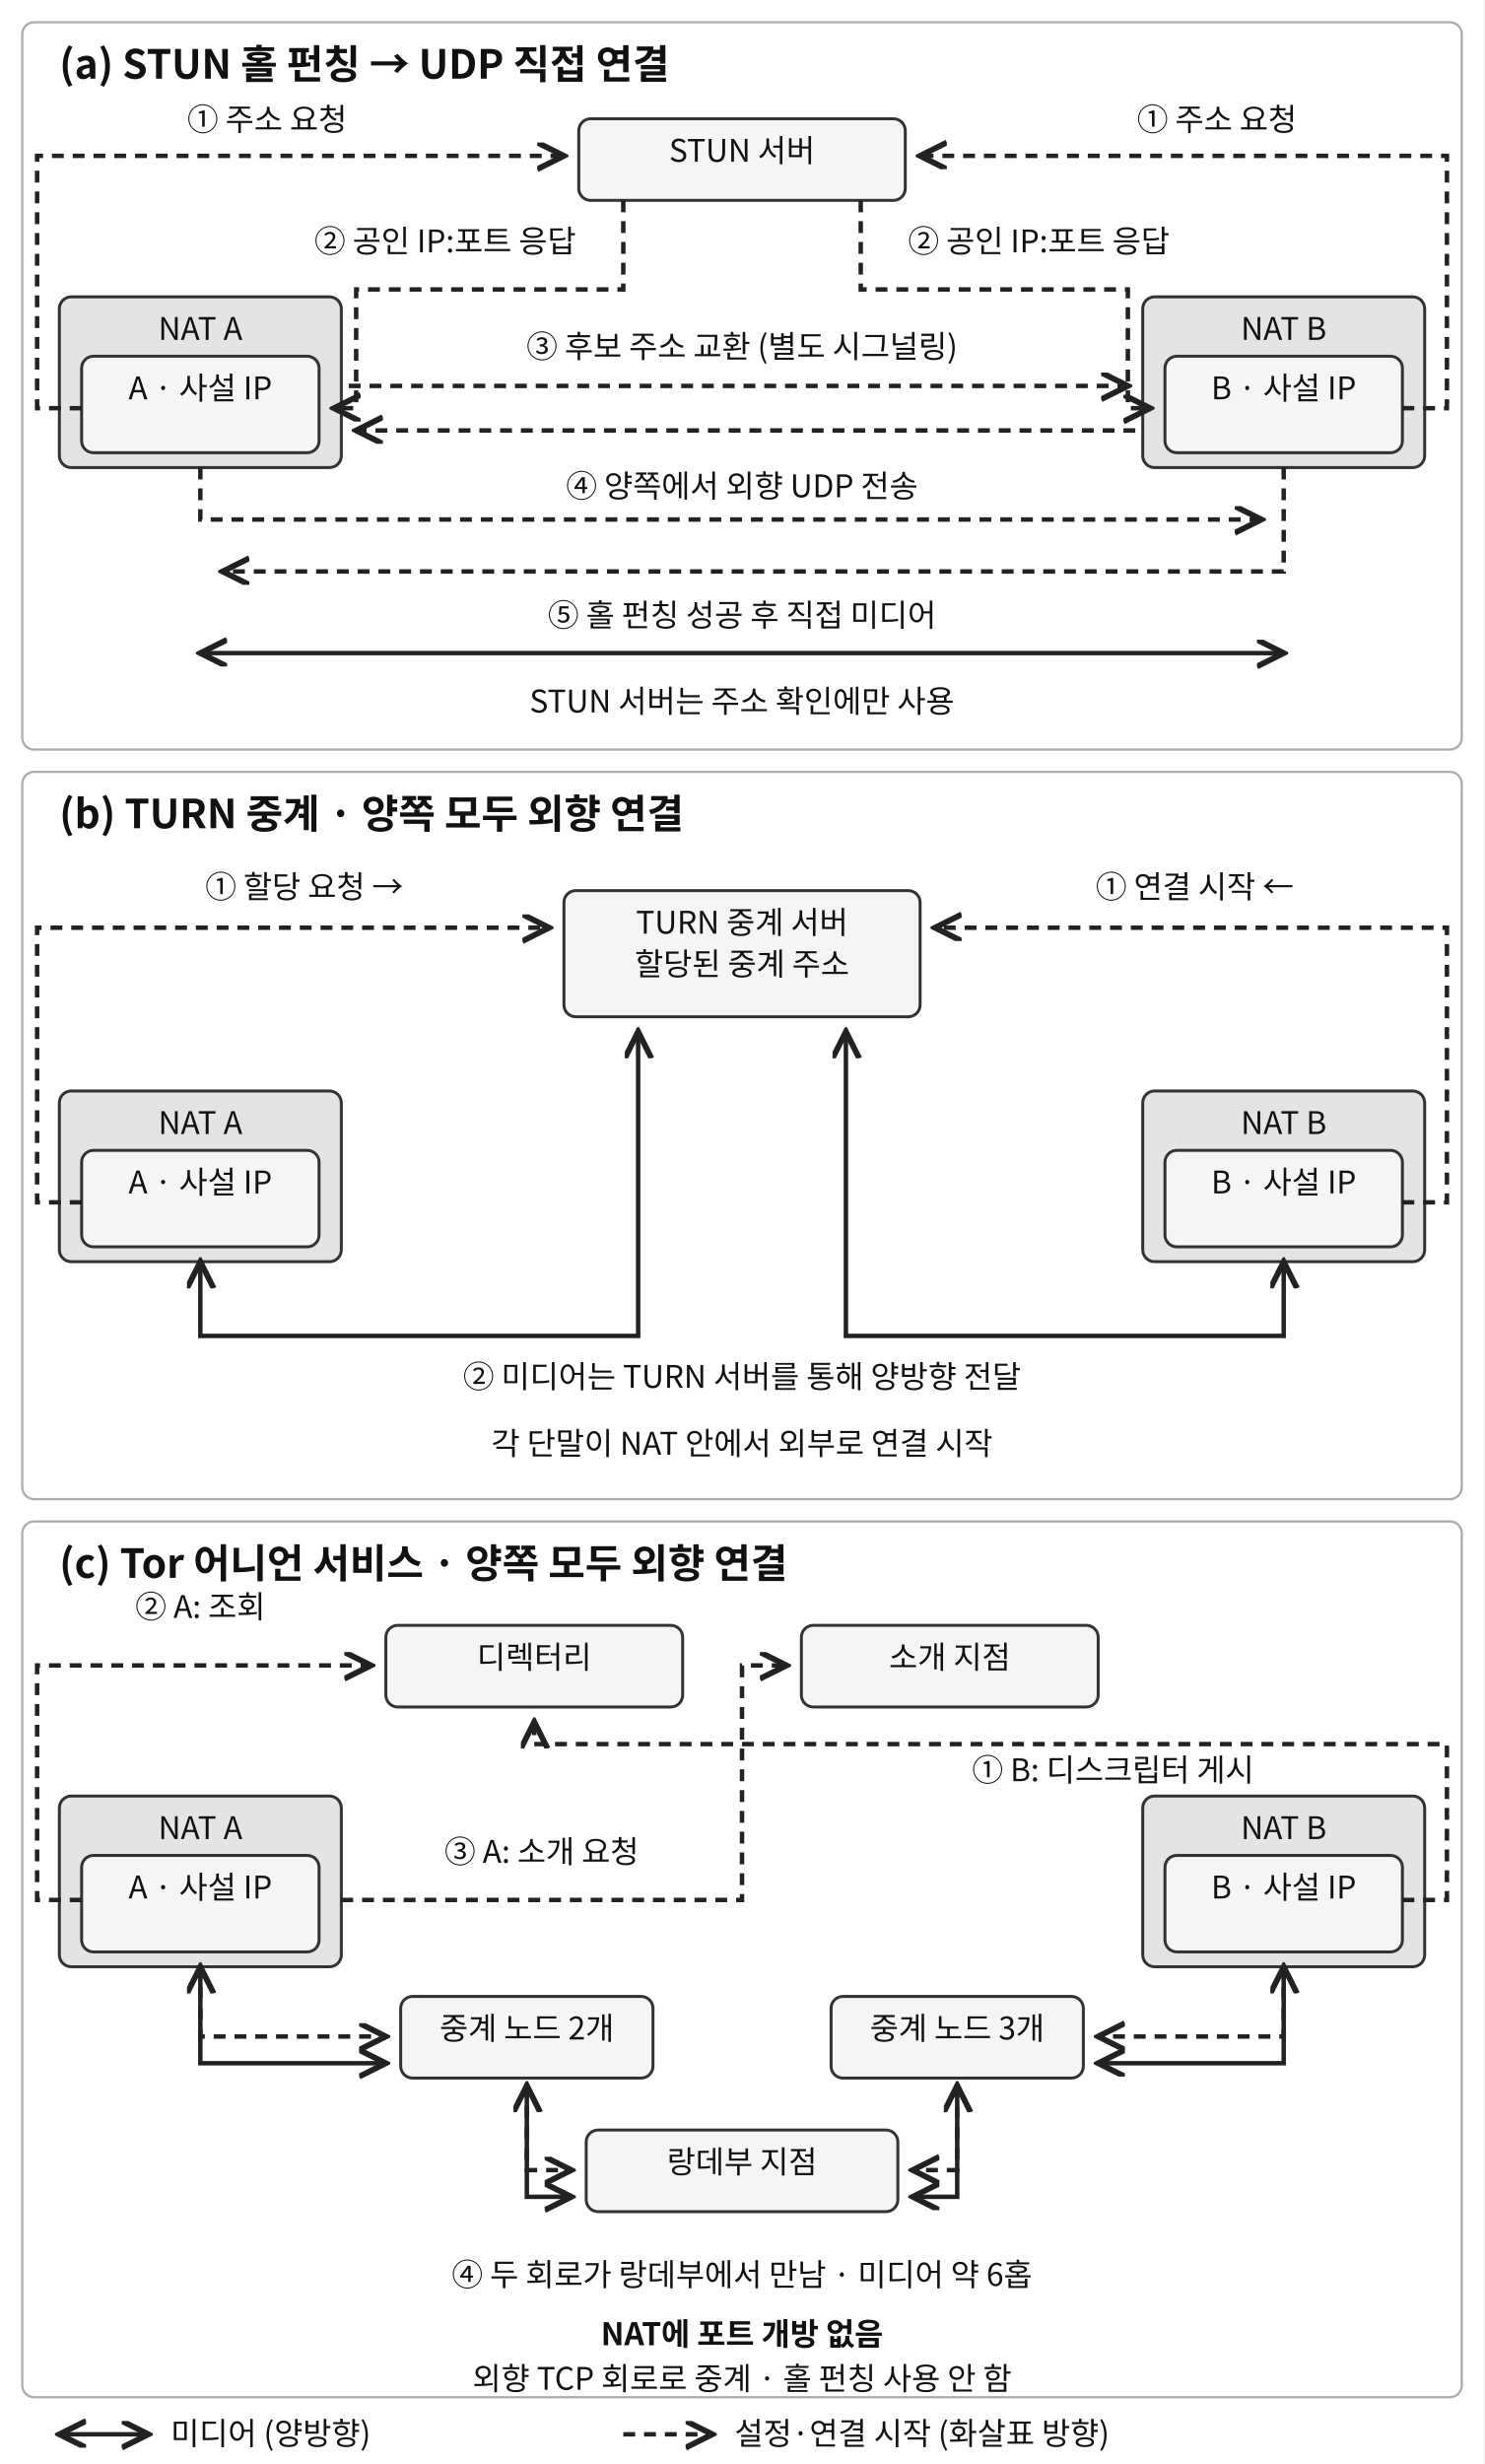
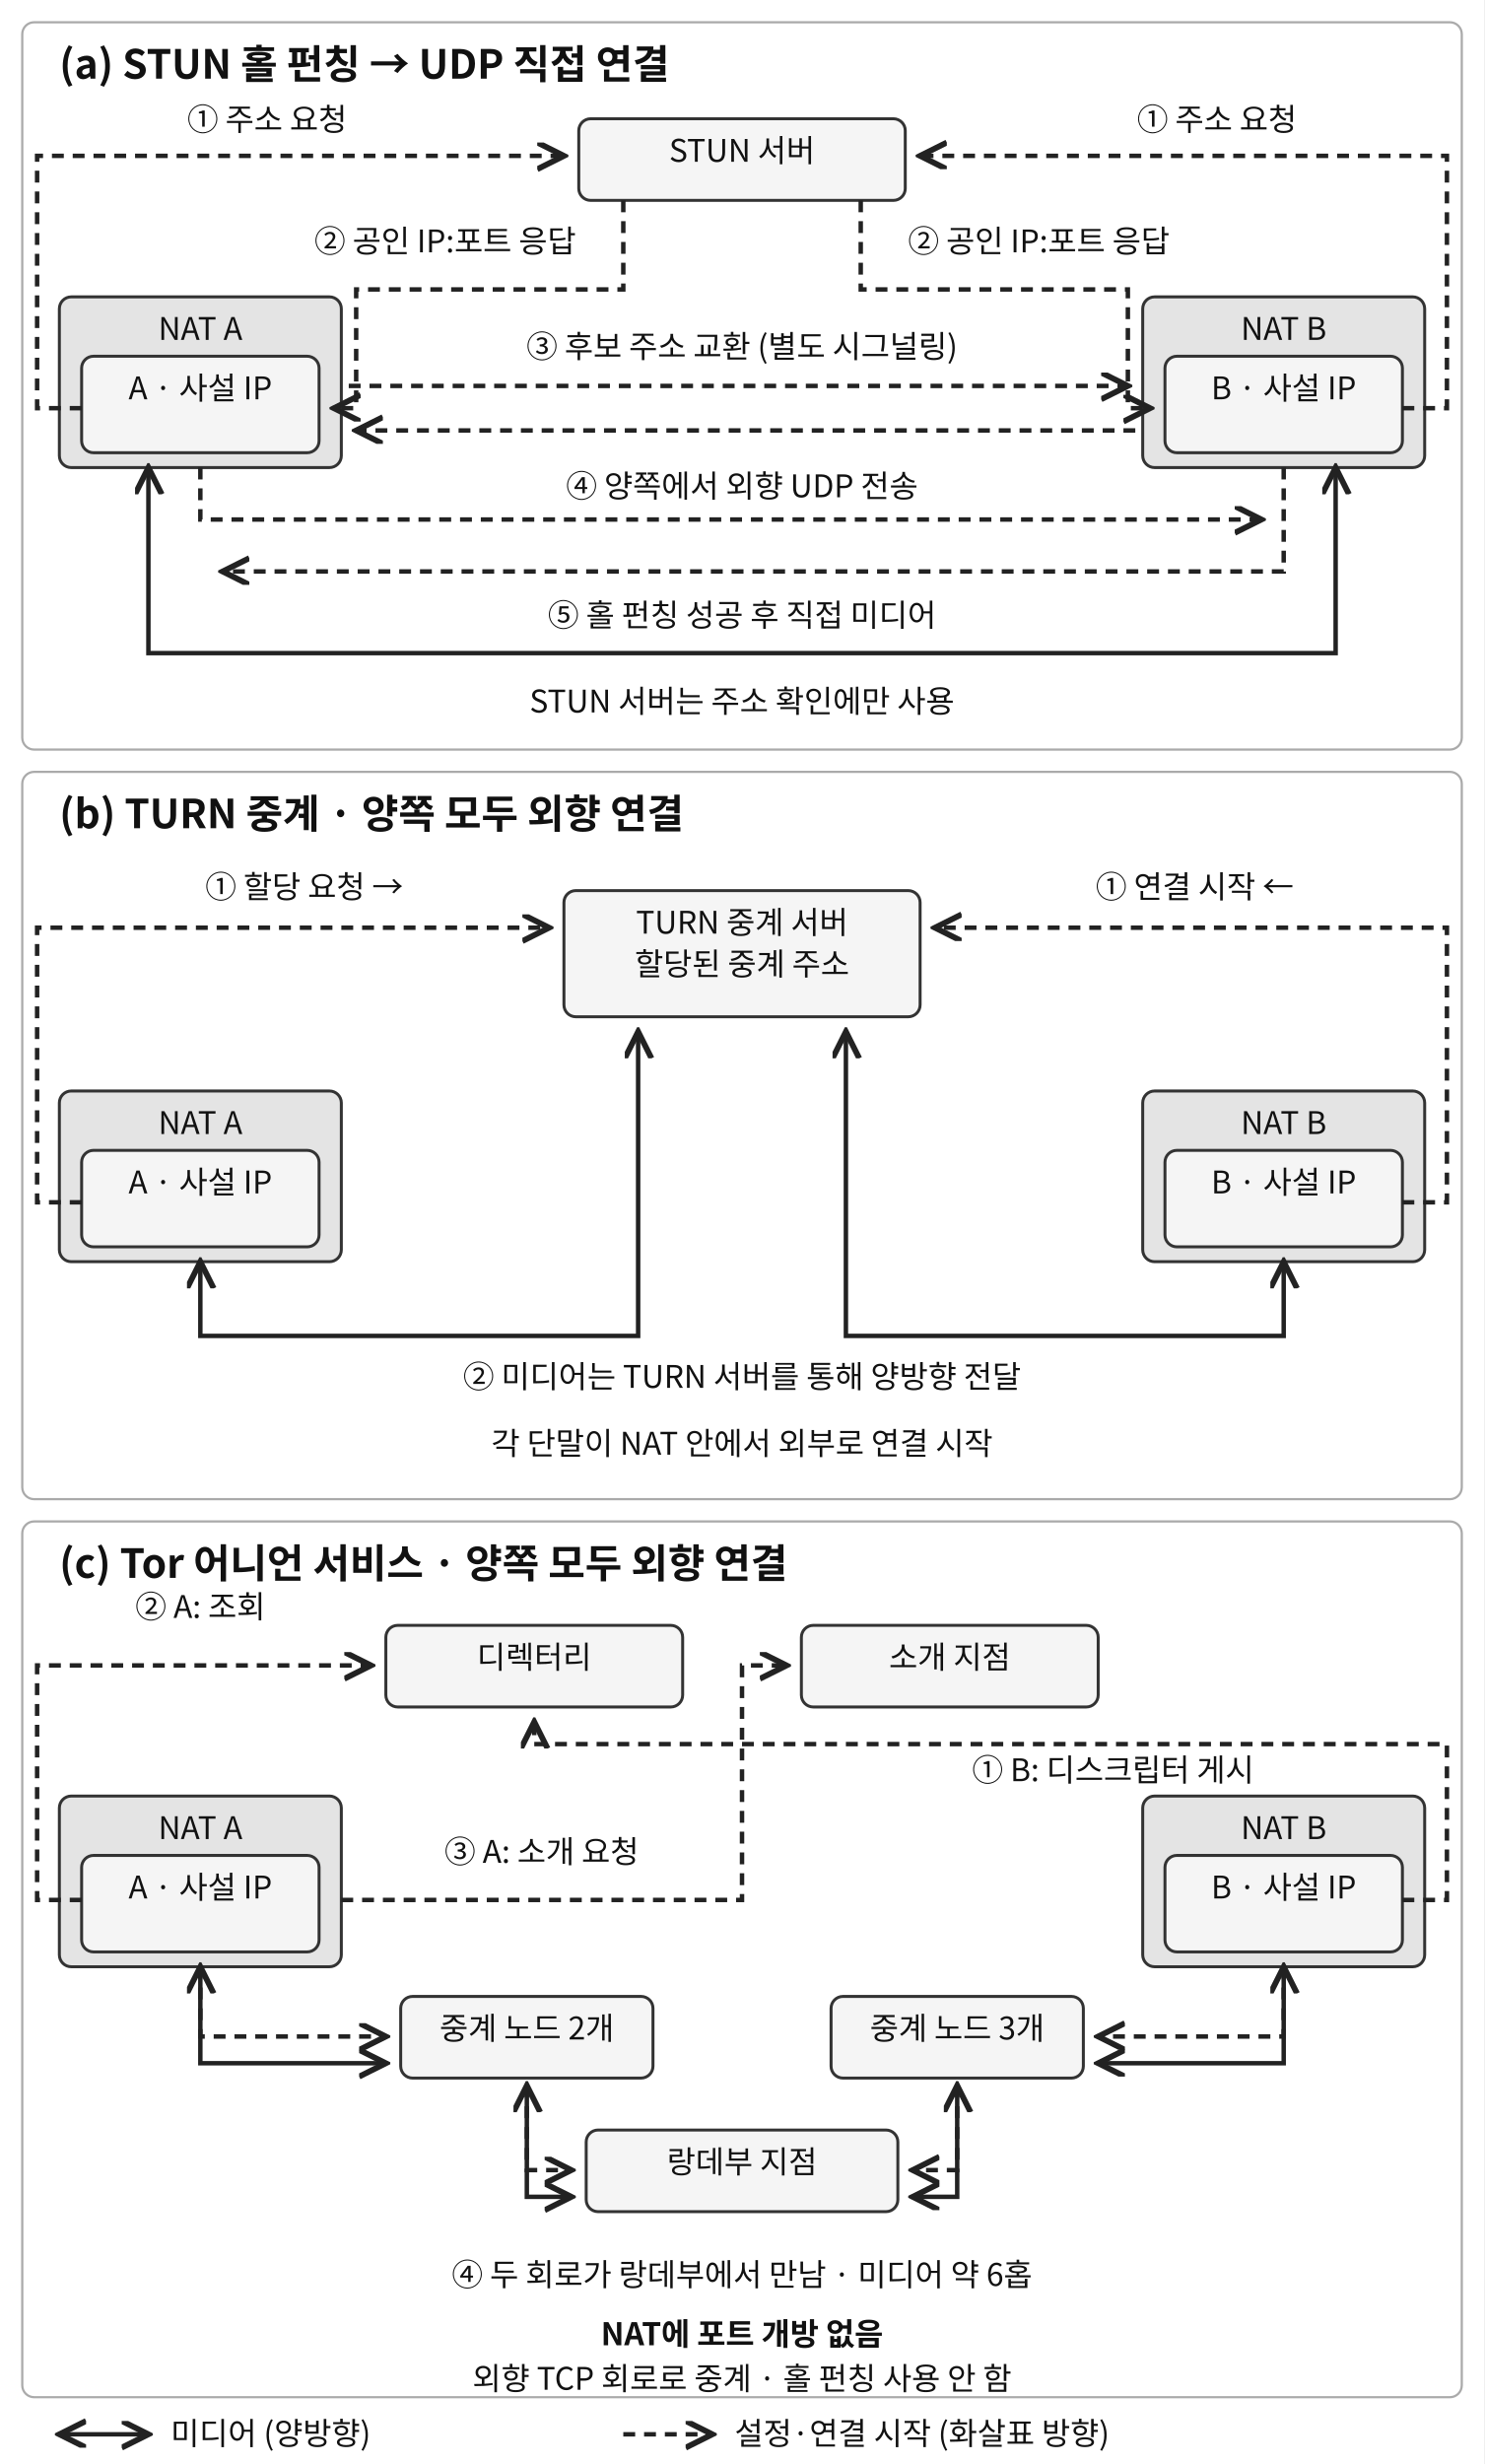
<svg xmlns="http://www.w3.org/2000/svg" width="15cm" height="24.9cm" viewBox="0 0 1000 1660">
  <rect width="100%" height="100%" fill="white" />
  <style>text{font-family:'Noto Sans CJK KR';fill:#111;font-size:21px}.title{font-size:27px;font-weight:bold}.bold{font-weight:bold}.panel{fill:white;stroke:#aaa;stroke-width:1.5}.box{fill:#f5f5f5;stroke:#333;stroke-width:2}.nat{fill:#e4e4e4;stroke:#333;stroke-width:2}.media,.control{fill:none;stroke:#222;stroke-width:3;marker-end:url(#arrow)}.media{marker-start:url(#arrow)}.control{stroke-dasharray:8 6}</style>
  <defs>
    <marker id="arrow" markerWidth="7" markerHeight="7" refX="6" refY="3" orient="auto-start-reverse">
      <path d="M0,0 L6,3 L0,6" fill="none" stroke="#222" stroke-width="1.3" />
    </marker>
  </defs>
  <rect x="15" y="15" width="970" height="490" rx="8" class="panel" />
  <text x="40" y="53" class="title" text-anchor="start">(a) STUN 홀 펀칭 → UDP 직접 연결</text>
  <rect x="390" y="80" width="220" height="55" rx="8" class="box" />
  <text x="500.0" y="109" class="" text-anchor="middle">STUN 서버</text>
  <rect x="40" y="200" width="190" height="115" rx="8" class="nat" />
  <text x="135.0" y="229" class="" text-anchor="middle">NAT A</text>
  <rect x="55" y="240" width="160" height="65" rx="8" class="box" />
  <text x="135.0" y="269" class="" text-anchor="middle">A · 사설 IP</text>
  <rect x="770" y="200" width="190" height="115" rx="8" class="nat" />
  <text x="865.0" y="229" class="" text-anchor="middle">NAT B</text>
  <rect x="785" y="240" width="160" height="65" rx="8" class="box" />
  <text x="865.0" y="269" class="" text-anchor="middle">B · 사설 IP</text>
  <path d="M55,275 H25 V105 H380" class="control" />
  <path d="M420,135 V195 H240 V275 H225" class="control" />
  <path d="M945,275 H975 V105 H620" class="control" />
  <path d="M580,135 V195 H760 V275 H775" class="control" />
  <text x="180" y="88" class="" text-anchor="middle">① 주소 요청</text>
  <text x="820" y="88" class="" text-anchor="middle">① 주소 요청</text>
  <text x="300" y="170" class="" text-anchor="middle">② 공인 IP:포트 응답</text>
  <text x="700" y="170" class="" text-anchor="middle">② 공인 IP:포트 응답</text>
  <path d="M235,260 H760" class="control" />
  <path d="M765,290 H240" class="control" />
  <text x="500" y="241" class="" text-anchor="middle">③ 후보 주소 교환 (별도 시그널링)</text>
  <path d="M135,315 V350 H850" class="control" />
  <path d="M865,315 V385 H150" class="control" />
  <text x="500" y="335" class="" text-anchor="middle">④ 양쪽에서 외향 UDP 전송</text>
-   <path d="M135,440 H865" class="media" />
+   <path d="M100,315 V440 H900 V315" class="media" />
  <text x="500" y="422" class="" text-anchor="middle">⑤ 홀 펀칭 성공 후 직접 미디어</text>
  <text x="500" y="480" class="" text-anchor="middle">STUN 서버는 주소 확인에만 사용</text>
  <rect x="15" y="520" width="970" height="490" rx="8" class="panel" />
  <text x="40" y="558" class="title" text-anchor="start">(b) TURN 중계 · 양쪽 모두 외향 연결</text>
  <rect x="380" y="600" width="240" height="85" rx="8" class="box" />
  <text x="500.0" y="629" class="" text-anchor="middle">TURN 중계 서버</text>
  <text x="500.0" y="657" class="" text-anchor="middle">할당된 중계 주소</text>
  <rect x="40" y="735" width="190" height="115" rx="8" class="nat" />
  <text x="135.0" y="764" class="" text-anchor="middle">NAT A</text>
  <rect x="55" y="775" width="160" height="65" rx="8" class="box" />
  <text x="135.0" y="804" class="" text-anchor="middle">A · 사설 IP</text>
  <rect x="770" y="735" width="190" height="115" rx="8" class="nat" />
  <text x="865.0" y="764" class="" text-anchor="middle">NAT B</text>
  <rect x="785" y="775" width="160" height="65" rx="8" class="box" />
  <text x="865.0" y="804" class="" text-anchor="middle">B · 사설 IP</text>
  <path d="M55,810 H25 V625 H370" class="control" />
  <path d="M945,810 H975 V625 H630" class="control" />
  <text x="205" y="605" class="" text-anchor="middle">① 할당 요청 →</text>
  <text x="805" y="605" class="" text-anchor="middle">① 연결 시작 ←</text>
  <path d="M135,850 V900 H430 V695" class="media" />
  <path d="M865,850 V900 H570 V695" class="media" />
  <text x="500" y="935" class="" text-anchor="middle">② 미디어는 TURN 서버를 통해 양방향 전달</text>
  <text x="500" y="980" class="" text-anchor="middle">각 단말이 NAT 안에서 외부로 연결 시작</text>
  <rect x="15" y="1025" width="970" height="590" rx="8" class="panel" />
  <text x="40" y="1063" class="title" text-anchor="start">(c) Tor 어니언 서비스 · 양쪽 모두 외향 연결</text>
  <rect x="260" y="1095" width="200" height="55" rx="8" class="box" />
  <text x="360.0" y="1124" class="" text-anchor="middle">디렉터리</text>
  <rect x="540" y="1095" width="200" height="55" rx="8" class="box" />
  <text x="640.0" y="1124" class="" text-anchor="middle">소개 지점</text>
  <rect x="40" y="1210" width="190" height="115" rx="8" class="nat" />
  <text x="135.0" y="1239" class="" text-anchor="middle">NAT A</text>
  <rect x="55" y="1250" width="160" height="65" rx="8" class="box" />
  <text x="135.0" y="1279" class="" text-anchor="middle">A · 사설 IP</text>
  <rect x="770" y="1210" width="190" height="115" rx="8" class="nat" />
  <text x="865.0" y="1239" class="" text-anchor="middle">NAT B</text>
  <rect x="785" y="1250" width="160" height="65" rx="8" class="box" />
  <text x="865.0" y="1279" class="" text-anchor="middle">B · 사설 IP</text>
  <path d="M945,1280 H975 V1175 H360 V1160" class="control" />
  <text x="750" y="1200" class="" text-anchor="middle">① B: 디스크립터 게시</text>
  <path d="M55,1280 H25 V1122 H250" class="control" />
  <text x="135" y="1090" class="" text-anchor="middle">② A: 조회</text>
  <path d="M230,1280 H500 V1122 H530" class="control" />
  <text x="365" y="1255" class="" text-anchor="middle">③ A: 소개 요청</text>
  <rect x="270" y="1345" width="170" height="55" rx="8" class="box" />
  <text x="355.0" y="1374" class="" text-anchor="middle">중계 노드 2개</text>
  <rect x="560" y="1345" width="170" height="55" rx="8" class="box" />
  <text x="645.0" y="1374" class="" text-anchor="middle">중계 노드 3개</text>
  <rect x="395" y="1435" width="210" height="55" rx="8" class="box" />
  <text x="500.0" y="1464" class="" text-anchor="middle">랑데부 지점</text>
  <path d="M135,1325 V1372 H260" class="control" />
  <path d="M865,1325 V1372 H740" class="control" />
  <path d="M355,1405 V1462 H385" class="control" />
  <path d="M645,1405 V1462 H615" class="control" />
  <path d="M135,1325 V1390 H260" class="media" />
  <path d="M355,1405 V1480 H385" class="media" />
  <path d="M865,1325 V1390 H740" class="media" />
  <path d="M645,1405 V1480 H615" class="media" />
  <text x="500" y="1540" class="" text-anchor="middle">④ 두 회로가 랑데부에서 만남 · 미디어 약 6홉</text>
  <text x="500" y="1580" class="bold" text-anchor="middle">NAT에 포트 개방 없음</text>
  <text x="500" y="1610" class="" text-anchor="middle">외향 TCP 회로로 중계 · 홀 펀칭 사용 안 함</text>
  <path d="M40,1640 H100" class="media" />
  <text x="115" y="1647" class="" text-anchor="start">미디어 (양방향)</text>
  <path d="M420,1640 H480" class="control" />
  <text x="495" y="1647" class="" text-anchor="start">설정·연결 시작 (화살표 방향)</text>
</svg>
